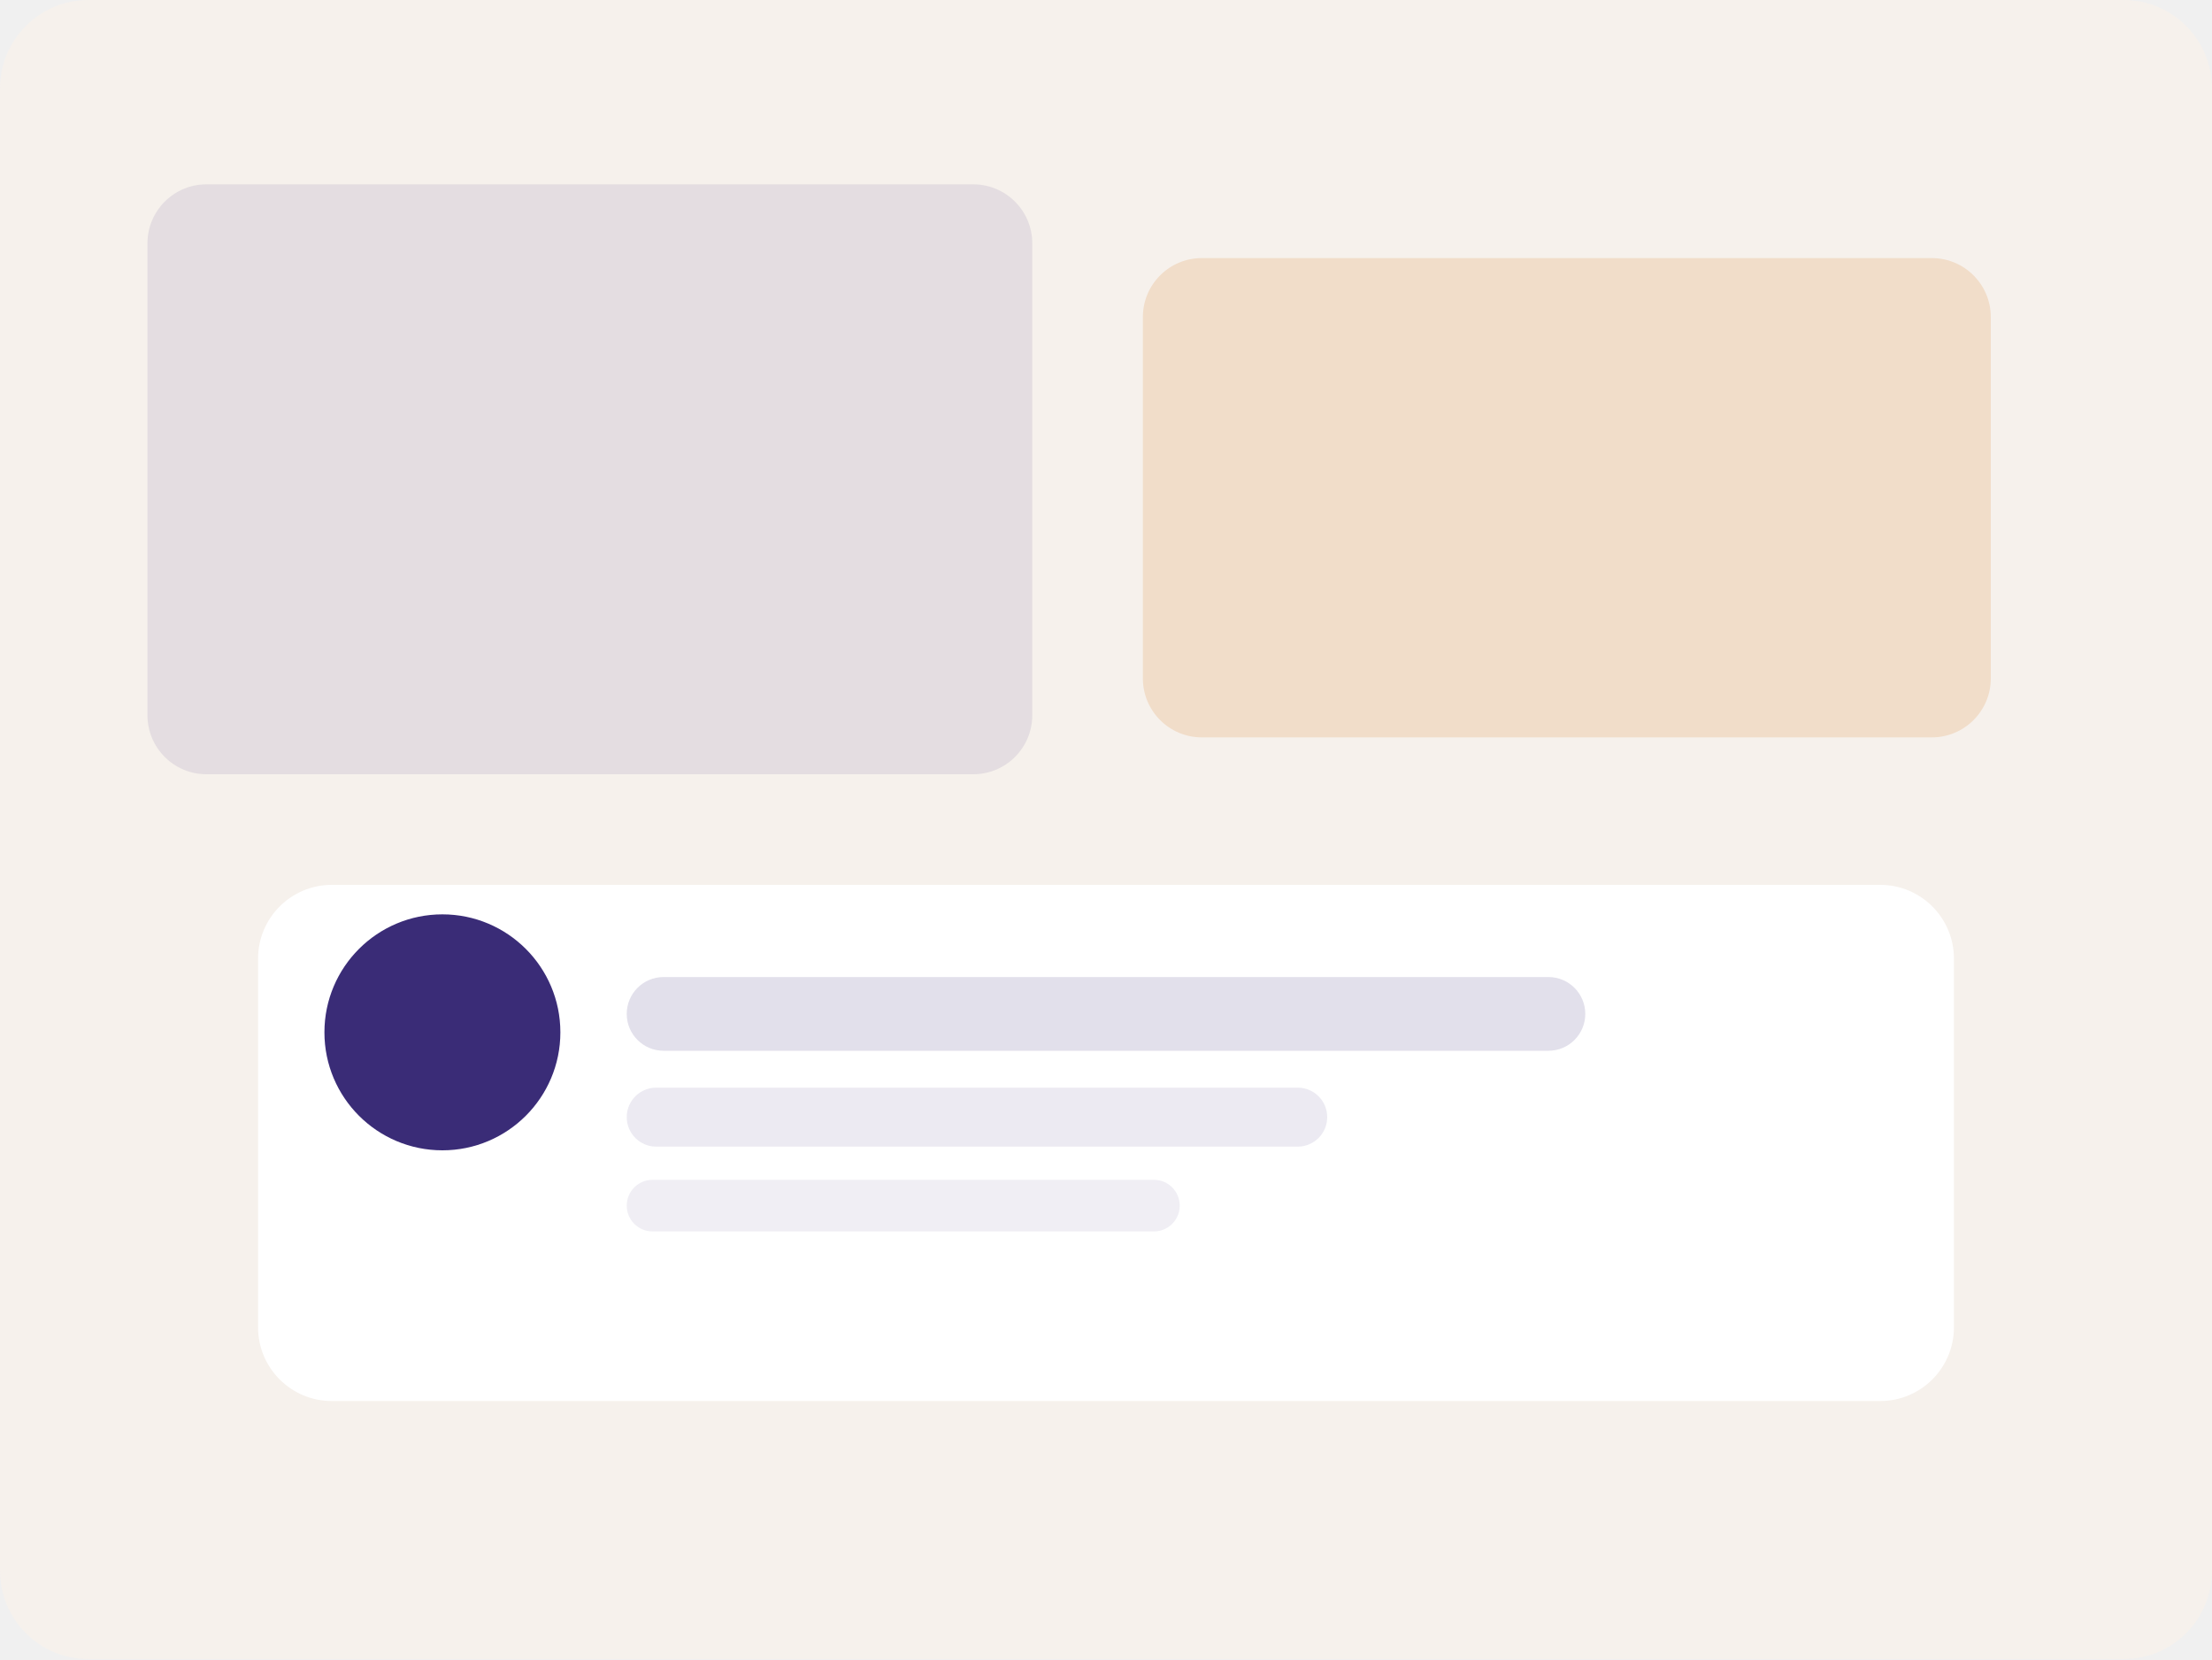
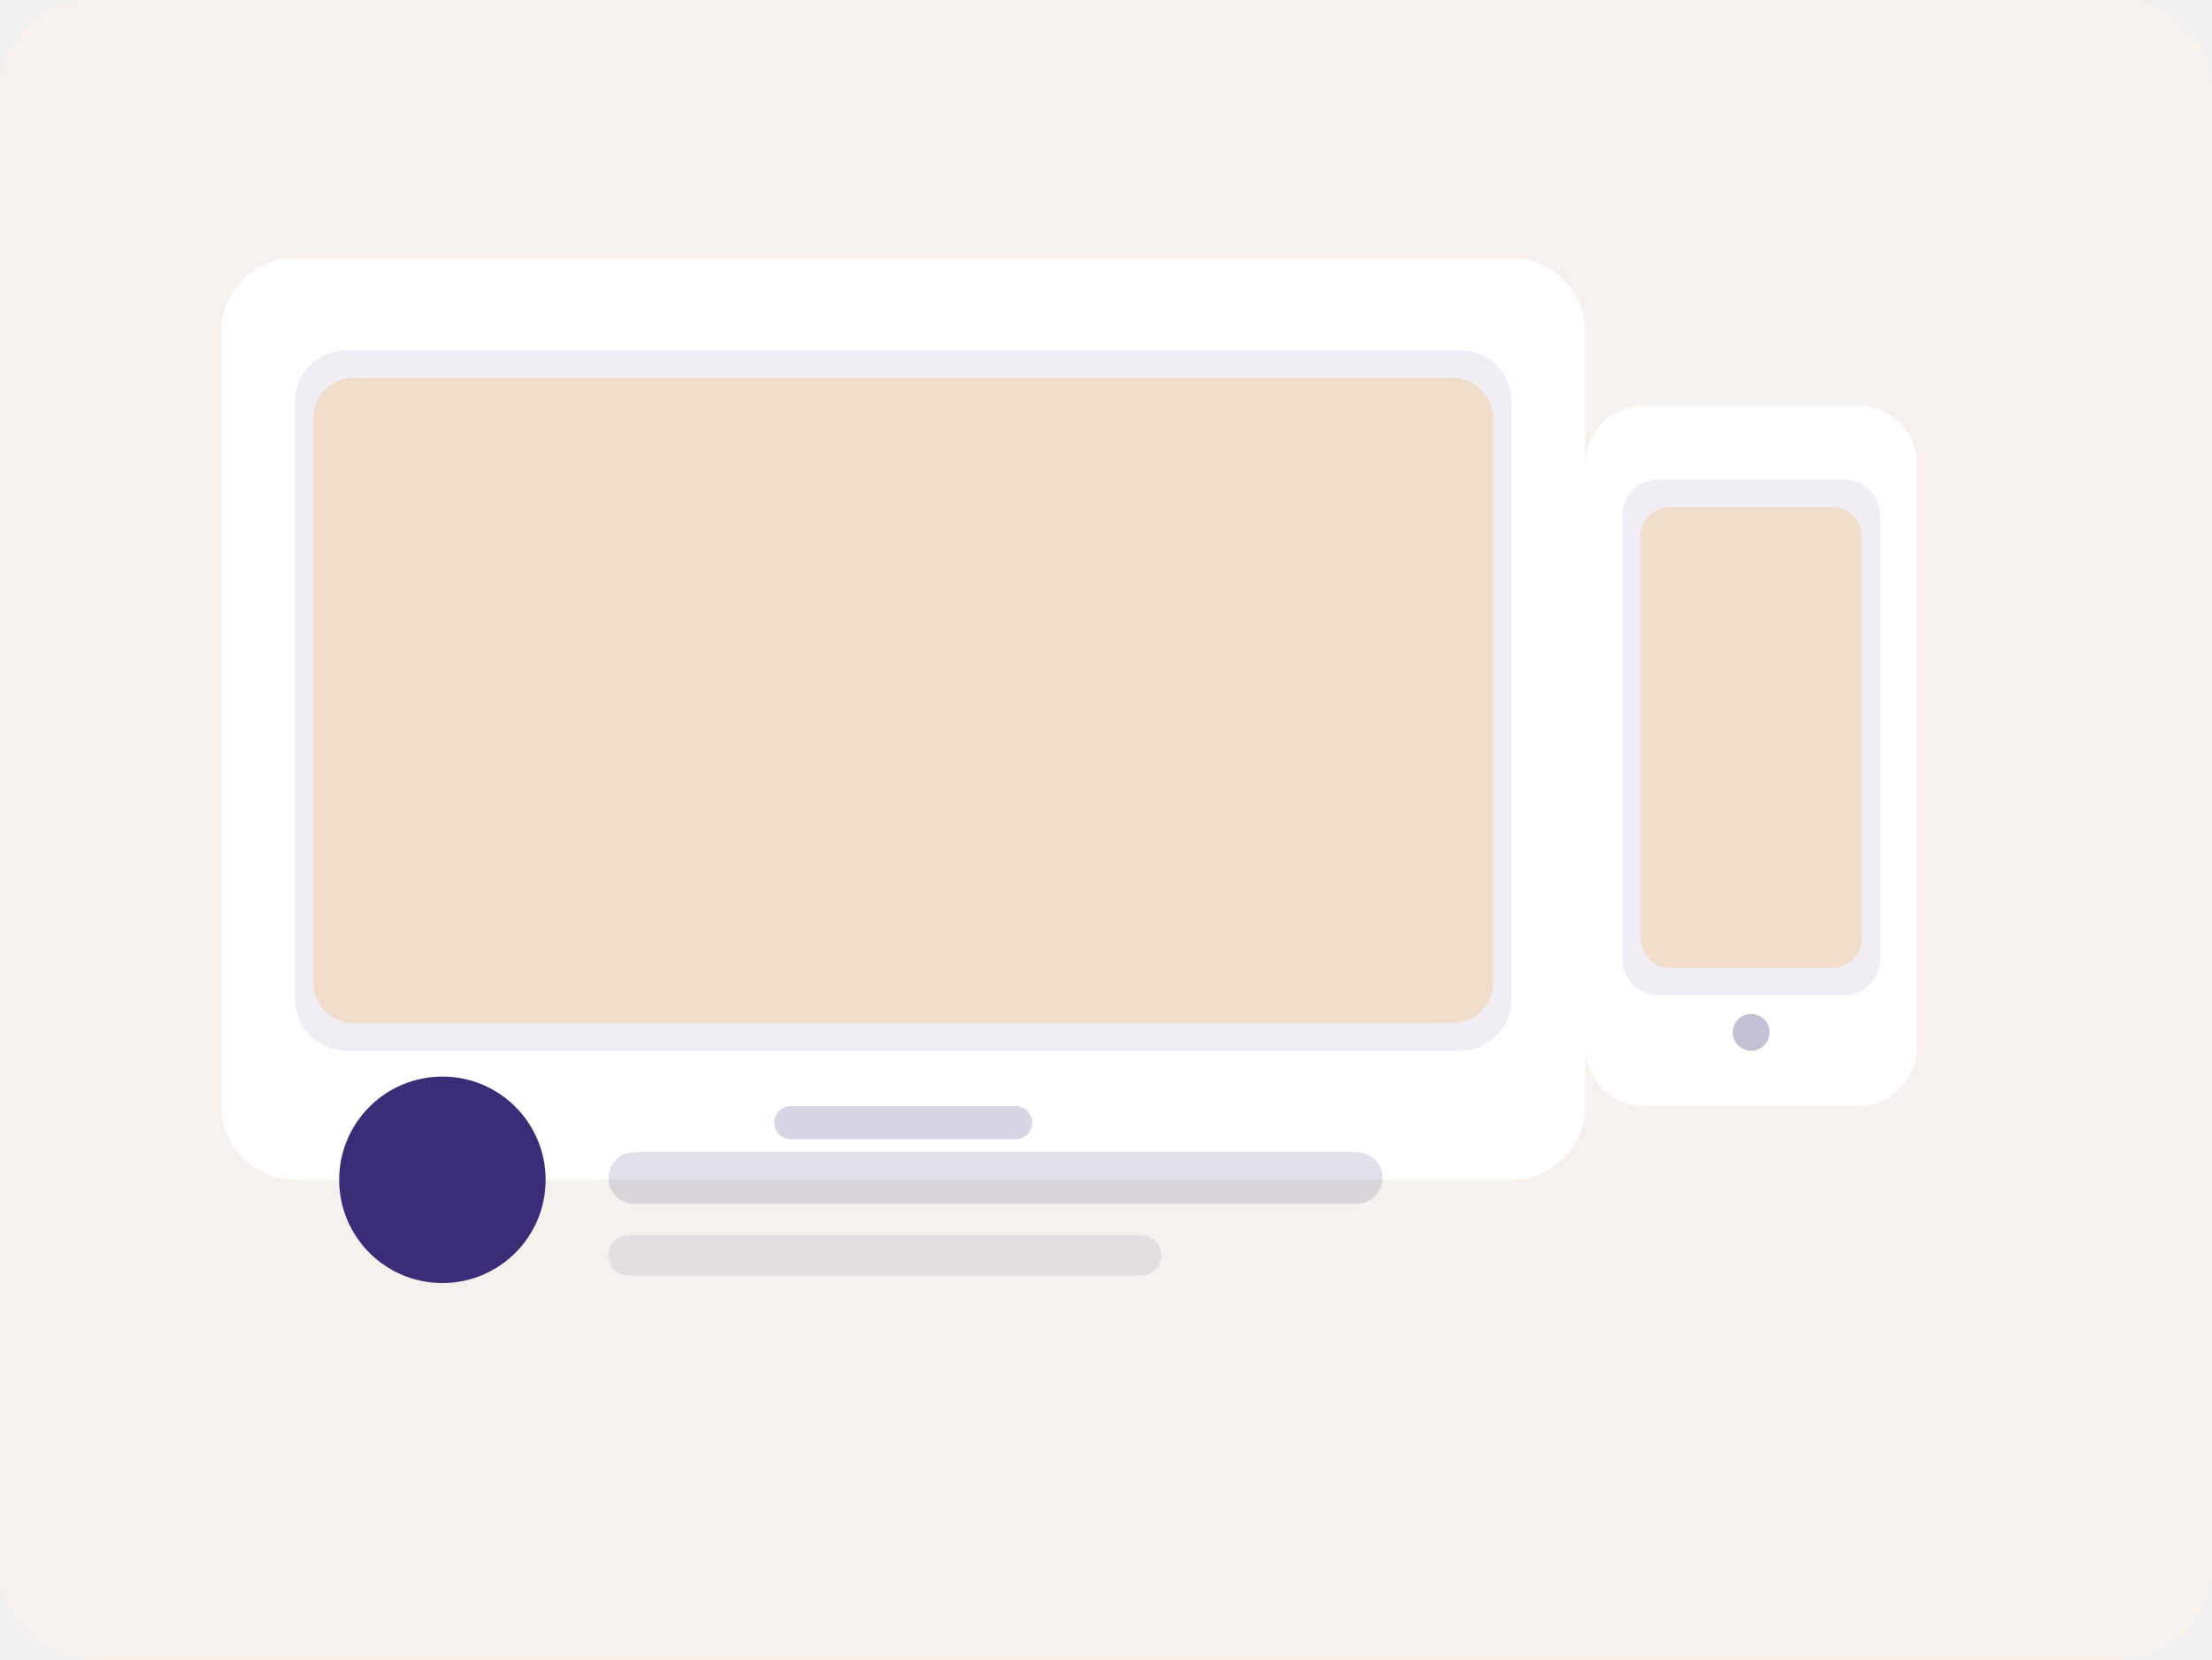
<svg xmlns="http://www.w3.org/2000/svg" width="1200" height="900" viewBox="0 0 1200 900" fill="none">
  <rect width="1200" height="900" rx="48" fill="#F6F1EC" />
-   <rect x="80" y="100" width="480" height="320" rx="32" fill="#3A2C77" opacity="0.1" />
-   <rect x="620" y="140" width="460" height="260" rx="32" fill="#F1DDC9" />
-   <rect x="140" y="480" width="920" height="280" rx="40" fill="#FFFFFF" />
-   <circle cx="240" cy="560" r="64" fill="#3A2C77" />
-   <rect x="340" y="530" width="520" height="40" rx="20" fill="#3A2C77" opacity="0.15" />
-   <rect x="340" y="590" width="380" height="32" rx="16" fill="#3A2C77" opacity="0.1" />
-   <rect x="340" y="640" width="300" height="28" rx="14" fill="#3A2C77" opacity="0.08" />
+   <rect x="120" y="140" width="740" height="500" rx="40" fill="#FFFFFF" />
+   <rect x="160" y="190" width="660" height="380" rx="28" fill="#3A2C77" opacity="0.08" />
+   <rect x="170" y="205" width="640" height="350" rx="22" fill="#F1DDC9" />
+   <rect x="420" y="600" width="140" height="18" rx="9" fill="#3A2C77" opacity="0.2" />
+   <rect x="860" y="220" width="180" height="380" rx="32" fill="#FFFFFF" />
+   <rect x="880" y="260" width="140" height="280" rx="20" fill="#3A2C77" opacity="0.08" />
+   <rect x="890" y="275" width="120" height="250" rx="16" fill="#F1DDC9" />
+   <circle cx="950" cy="560" r="10" fill="#3A2C77" opacity="0.3" />
+   <circle cx="240" cy="640" r="56" fill="#3A2C77" />
+   <rect x="330" y="625" width="420" height="28" rx="14" fill="#3A2C77" opacity="0.15" />
+   <rect x="330" y="670" width="300" height="22" rx="11" fill="#3A2C77" opacity="0.1" />
</svg>
